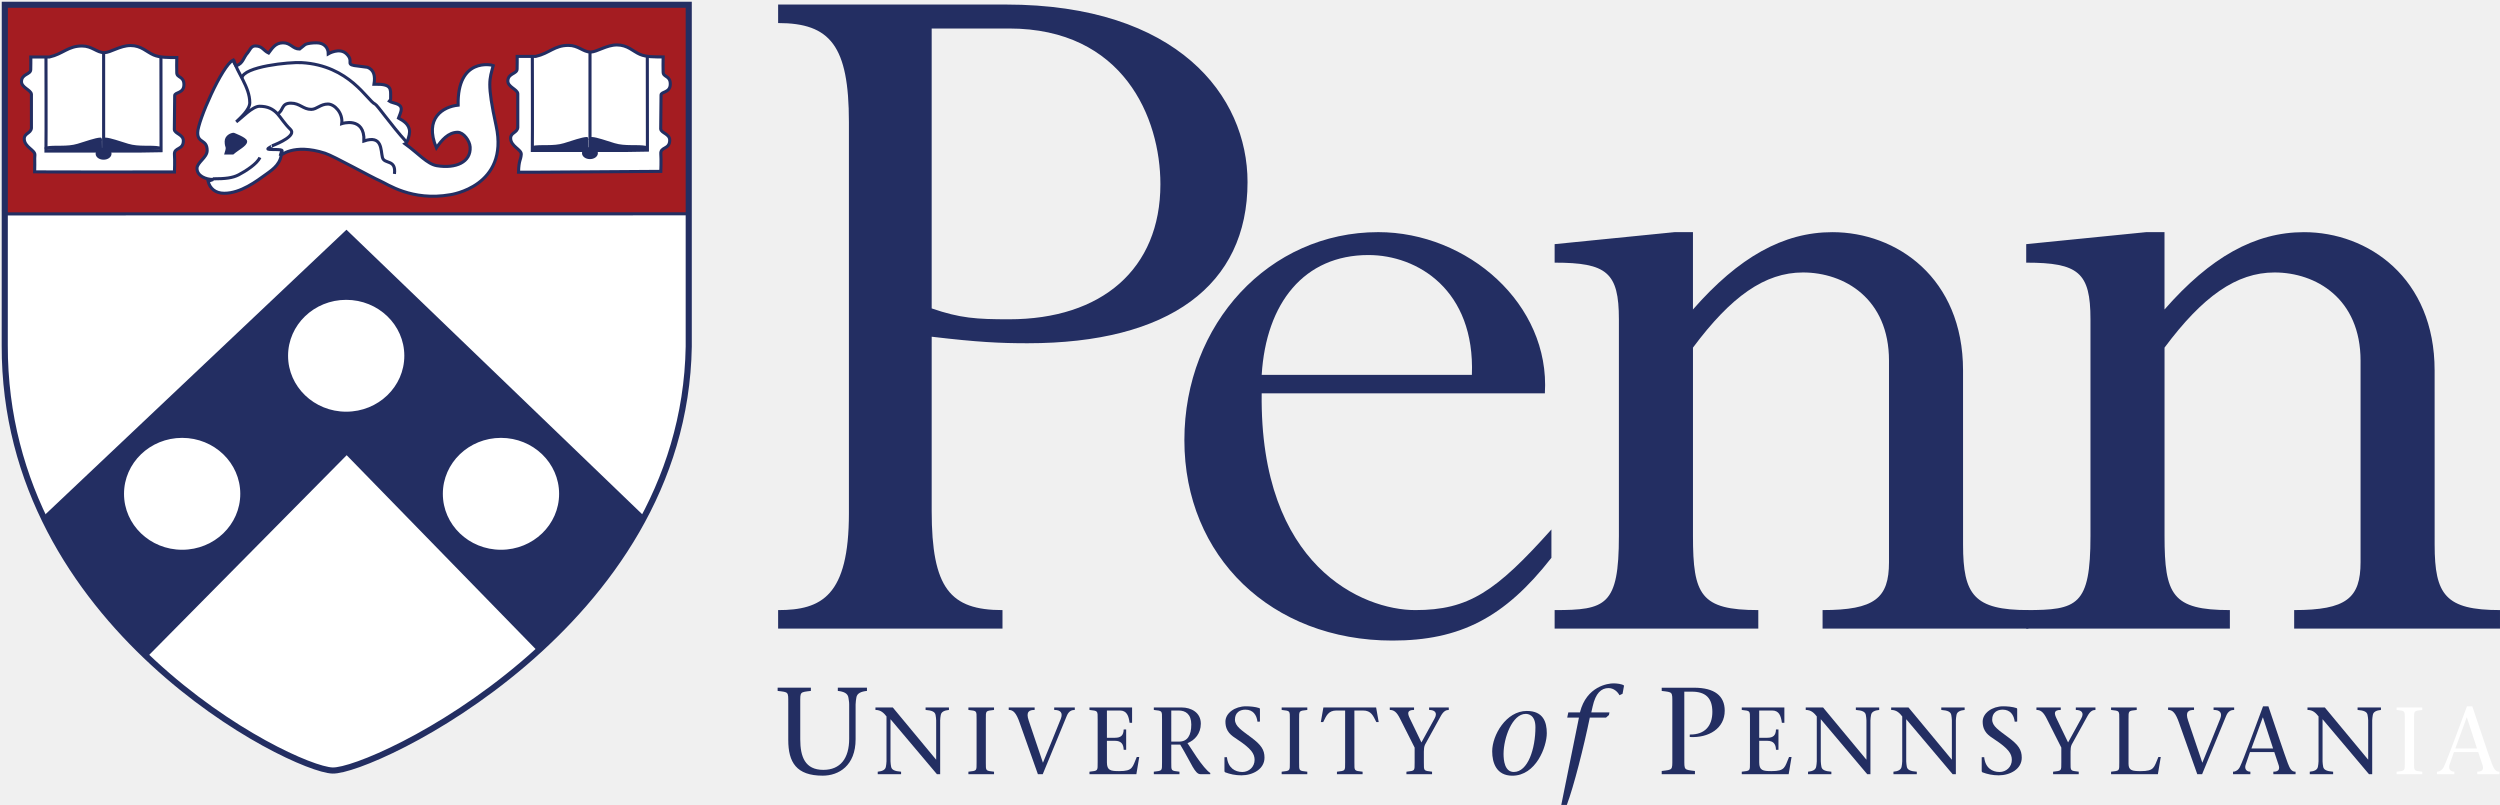
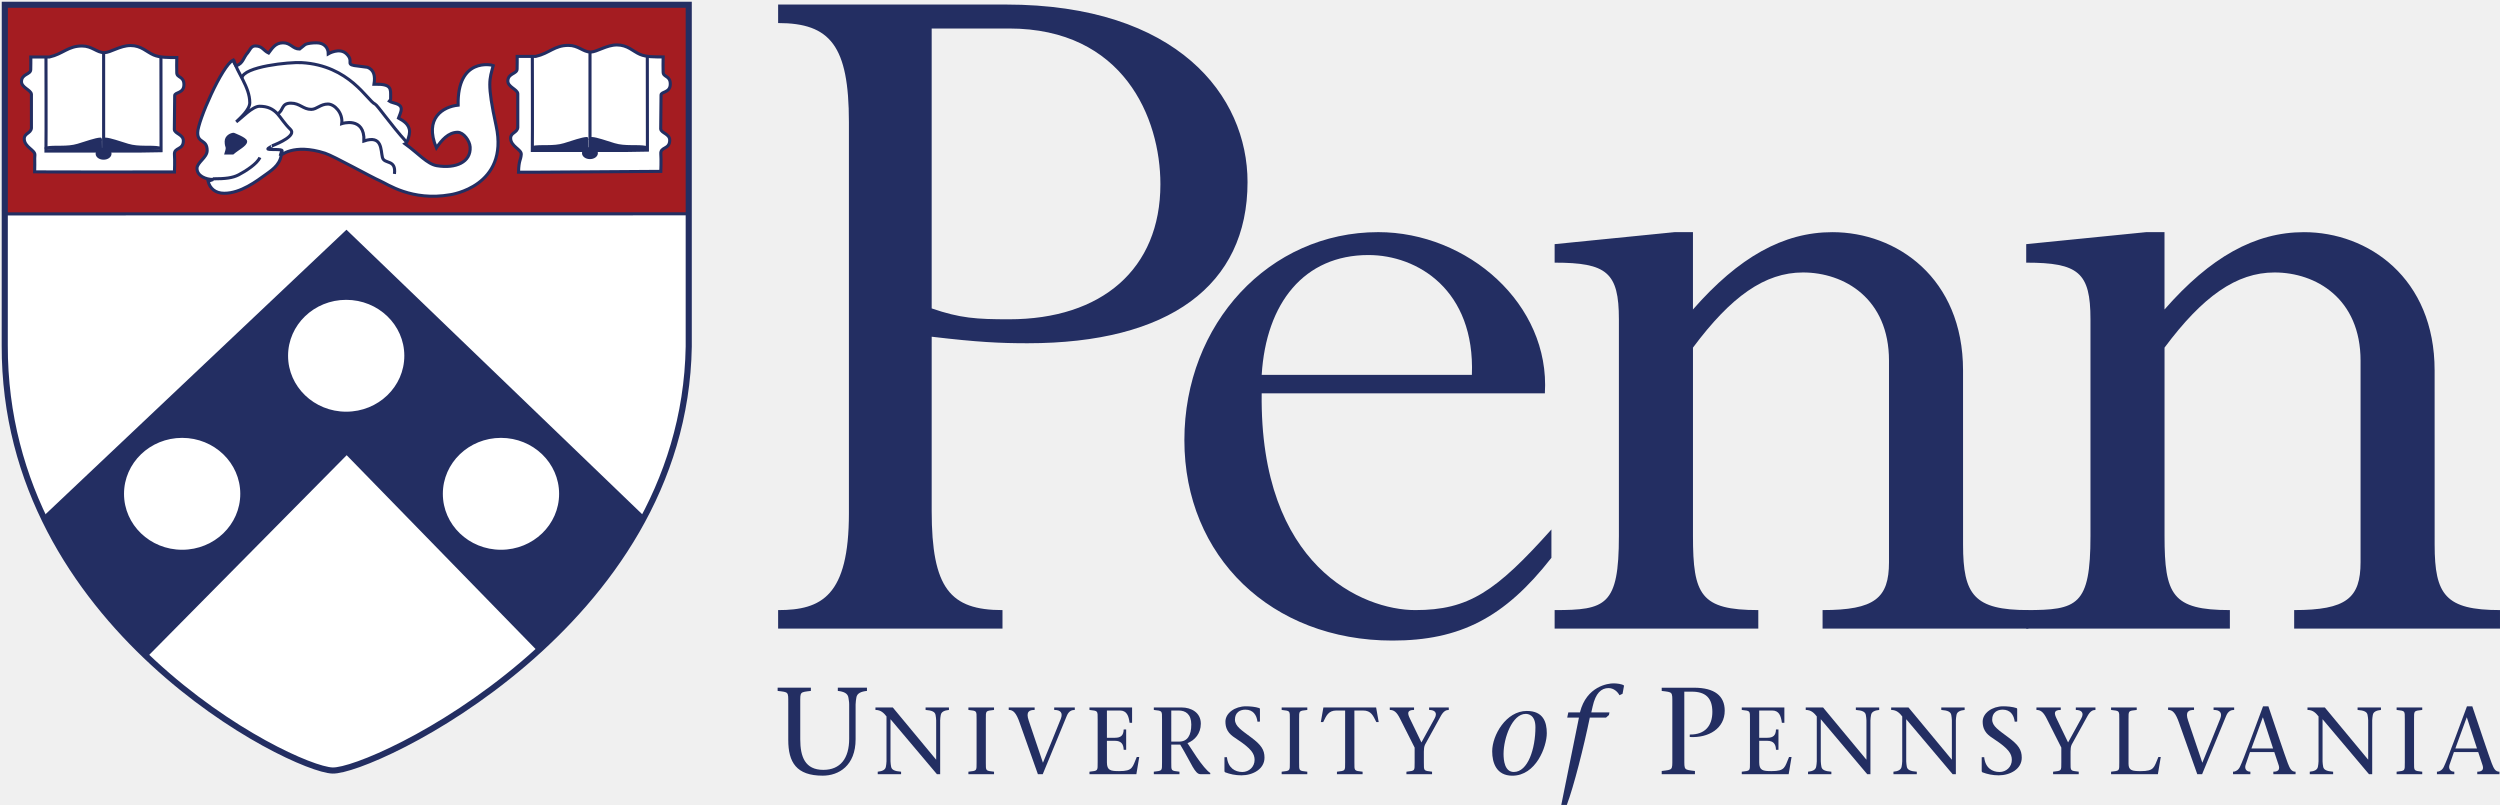
<svg xmlns="http://www.w3.org/2000/svg" version="1.1" baseProfile="tiny" id="svg3399" x="0px" y="0px" width="388.243px" height="125.008px" viewBox="0 0 388.243 125.008" xml:space="preserve">
  <path id="path3011" fill="#232E62" d="M144.688,47.895c4.397,1.521,6.935,1.69,12.01,1.69  c14.376,0,23.51-7.78,23.51-20.973c0-10.317-5.751-24.186-23.51-24.186h-12.01V47.895z M144.688,79.354  c0,12.008,2.875,15.393,10.995,15.393v2.877H120.84v-2.877c6.766,0,10.994-2.199,10.994-15.055V18.972  c0-11.84-2.875-15.392-10.994-15.392V0.705h35.349c26.725,0,37.55,14.207,37.55,27.569c0,16.068-12.178,25.032-34.167,25.032  c-4.228,0-7.779-0.169-14.883-1.015" />
  <path id="path3013" fill="#232E62" d="M228.579,58.211c0.51-13.192-8.455-18.604-16.064-18.604  c-9.979,0-15.898,7.442-16.576,18.604H228.579L228.579,58.211z M195.936,61.087c-0.337,26.894,15.73,33.658,23.85,33.658  c8.289,0,12.517-2.873,21.145-12.519v4.398c-7.271,9.305-14.209,12.854-24.694,12.854c-18.774,0-32.306-13.022-32.306-31.121  s13.191-32.307,30.104-32.307c13.871,0,26.729,11.163,25.879,25.033" />
  <path id="path3015" fill="#232E62" d="M304.859,84.596c0,7.78,1.694,10.148,10.147,10.148v2.877  h-31.965v-2.877c8.117,0,10.314-1.859,10.314-7.441V56.012c0-9.64-6.938-13.699-13.359-13.699c-5.92,0-11.164,3.72-17.082,11.67  v29.262c0,9.132,1.183,11.5,10.146,11.5v2.877H241.43v-2.877c7.949,0,9.98-0.679,9.98-11.5v-33.66c0-7.272-1.863-8.795-9.98-8.795  v-2.875l18.604-1.861h2.877v12.009c7.104-8.119,14.039-12.009,21.648-12.009c9.98,0,20.296,7.104,20.296,21.48" />
  <path id="path3017" fill="#232E62" d="M378.094,84.596c0,7.78,1.691,10.148,10.148,10.148v2.877  h-31.965v-2.877c8.113,0,10.311-1.859,10.311-7.441V56.012c0-9.64-6.934-13.699-13.355-13.699c-5.926,0-11.164,3.72-17.086,11.67  v29.262c0,9.132,1.188,11.5,10.146,11.5v2.877h-31.629v-2.877c7.947,0,9.98-0.679,9.98-11.5v-33.66c0-7.272-1.859-8.795-9.98-8.795  v-2.875l18.605-1.861h2.873v12.009c7.105-8.119,14.041-12.009,21.65-12.009c9.98,0,20.297,7.104,20.297,21.48" />
  <path id="path3019" fill="#232E62" d="M124.277,114.82c0,2.685,0.729,4.738,3.588,4.738  c2.628,0,4.01-1.767,4.01-4.836v-5.334c0-0.402-0.077-0.729-0.116-1.037c-0.096-0.69-0.749-0.959-1.649-1.054v-0.5h4.528v0.5  c-0.921,0.095-1.555,0.361-1.65,1.054c-0.039,0.31-0.115,0.635-0.115,1.037v5.409c0,4.125-2.629,5.662-5.104,5.662  c-4.088,0-5.354-2.074-5.354-5.545v-5.72c0-1.784,0.077-1.688-1.65-1.897v-0.5h5.162v0.5c-1.727,0.211-1.65,0.113-1.65,1.897" />
  <path id="path3021" fill="#232E62" d="M145.502,120.229c-2.354-2.779-4.797-5.695-7.209-8.539  v6.543c0,0.311,0.059,0.562,0.088,0.797c0.075,0.535,0.578,0.742,1.555,0.814v0.385h-3.627v-0.385  c0.711-0.072,1.2-0.279,1.273-0.814c0.03-0.234,0.089-0.486,0.089-0.797v-6.975c-0.415-0.531-0.874-1.006-1.717-1.006v-0.386h2.694  c2.206,2.679,4.501,5.403,6.707,8.084h0.029v-6.085c0-0.311-0.06-0.562-0.089-0.799c-0.074-0.535-0.578-0.74-1.555-0.814v-0.386  h3.628v0.386c-0.696,0.074-1.201,0.279-1.274,0.814c-0.03,0.234-0.089,0.488-0.089,0.799v8.363" />
  <path id="path3023" fill="#232E62" d="M153.097,118.379c0,1.376-0.058,1.303,1.274,1.465v0.385  h-3.982v-0.385c1.333-0.162,1.272-0.088,1.272-1.465v-6.662c0-1.377,0.06-1.303-1.272-1.465v-0.386h3.982v0.386  c-1.332,0.162-1.274,0.088-1.274,1.465" />
  <path id="path3025" fill="#232E62" d="M160.678,110.252c-0.813,0-1.407,0.236-0.919,1.656  c0.578,1.748,1.438,4.293,2.207,6.545c0.948-2.266,1.85-4.545,2.769-6.811c0.37-0.934-0.015-1.393-1.022-1.393v-0.386h3.198v0.386  c-0.43,0-0.918,0.146-1.229,0.891c-1.245,3.031-2.502,6.055-3.745,9.088h-0.756c-0.902-2.561-1.91-5.418-2.812-7.937  c-0.547-1.583-1.006-2.042-1.717-2.042v-0.386h4.026" />
  <path id="path3027" fill="#232E62" d="M169.191,119.844c1.332-0.162,1.273-0.089,1.273-1.465  v-6.662c0-1.377,0.059-1.303-1.273-1.465v-0.386h6.618v2.386h-0.385c-0.147-1.098-0.444-1.912-1.511-1.912h-2.012v4.234h1.243  c0.933,0,1.333-0.369,1.361-1.289h0.385v3.154h-0.385c-0.029-0.873-0.37-1.394-1.361-1.394h-1.243v3.349  c0,1.258,0.578,1.358,1.91,1.358c2.146,0,2.043-0.604,2.724-2.188h0.385l-0.445,2.664h-7.283" />
  <path id="path3029" fill="#232E62" d="M181.894,115.168h1.229c1.289,0,1.881-0.977,1.881-2.65  c0-1.615-0.889-2.178-1.97-2.178h-1.139L181.894,115.168L181.894,115.168z M179.184,109.867h4.309c1.495,0,2.991,0.785,2.991,2.517  c0,1.525-0.933,2.576-2.072,3.021l1.451,2.204c0.74,1.08,1.569,2.117,2.087,2.43v0.189h-1.524c-0.875,0-1.348-1.612-3.14-4.59  h-1.391v2.739c0,1.376-0.06,1.304,1.272,1.465v0.386h-3.982v-0.386c1.333-0.161,1.274-0.088,1.274-1.465v-6.662  c0-1.377,0.059-1.303-1.274-1.465" />
  <path id="path3031" fill="#232E62" d="M195.279,112.072c-0.12-1.034-0.683-1.865-1.866-1.865  c-0.86,0-1.629,0.445-1.629,1.54c0,1.037,1.037,1.659,2.519,2.771c1.566,1.168,2.07,1.924,2.07,3.153  c0,1.761-1.806,2.736-3.583,2.736c-0.946,0-1.761-0.179-2.53-0.472c-0.06-0.03-0.105-0.093-0.105-0.209v-2.131h0.386  c0.162,1.644,1.243,2.293,2.384,2.293c1.051,0,1.91-0.8,1.91-1.88c0-0.963-0.518-1.748-2.738-3.213  c-0.8-0.535-1.791-1.11-1.791-2.728c0-1.329,1.48-2.381,3.182-2.381c0.636,0,1.481,0.074,2.072,0.278  c0.089,0.031,0.104,0.089,0.104,0.163v1.939" />
  <path id="path3033" fill="#232E62" d="M201.749,118.379c0,1.376-0.06,1.303,1.271,1.465v0.385  h-3.982v-0.385c1.334-0.162,1.273-0.088,1.273-1.465v-6.662c0-1.377,0.061-1.303-1.273-1.465v-0.386h3.982v0.386  c-1.331,0.162-1.271,0.088-1.271,1.465" />
  <path id="path3035" fill="#232E62" d="M210.334,118.379c0,1.376-0.061,1.303,1.273,1.465v0.385  h-3.984v-0.385c1.334-0.162,1.272-0.088,1.272-1.465v-8.039h-1.331c-1.289,0-1.586,0.814-2.072,1.791h-0.371l0.398-2.265h8.188  l0.4,2.265h-0.371c-0.488-0.977-0.785-1.791-2.074-1.791h-1.33" />
  <path id="path3037" fill="#232E62" d="M218.418,119.844c1.33-0.162,1.271-0.089,1.271-1.465V116.1  l-2.279-4.518c-0.488-0.962-0.902-1.33-1.582-1.33v-0.386h3.771v0.386c-1.123,0-1.021,0.562-0.65,1.33l1.795,3.717l2.041-3.717  c0.504-0.902,0.027-1.33-0.848-1.33v-0.386h3.053v0.386c-0.414,0-0.812,0.191-1.215,0.902l-2.471,4.484  c-0.148,0.297-0.182,0.711-0.182,1.081v1.657c0,1.376-0.057,1.303,1.273,1.465v0.387h-3.982" />
  <path id="path3039" fill="#232E62" d="M238.448,112.939c0-1.996-1.207-2.073-1.514-2.073  c-2.074,0-3.436,3.723-3.436,6.219c0,0.998,0.174,2.8,1.594,2.8C237.282,119.884,238.448,116.275,238.448,112.939z M231.733,116.682  c0-2.514,2.168-6.273,5.372-6.273c2.556,0,3.108,1.729,3.108,3.451c0,2.111-1.688,6.604-5.354,6.604  C232.405,120.461,231.733,118.484,231.733,116.682" />
  <path id="path3041" fill="#232E62" d="M249.866,111.041l-0.459,0.402h-2.515  c-0.94,4.563-2.476,10.647-3.567,13.563h-0.865l2.746-13.563h-1.822l0.172-0.808h1.805c1.018-4.087,4.395-4.51,5.199-4.51  c0.439,0,1.359,0.077,1.65,0.347l-0.231,1.267l-0.479,0.229c-0.269-0.517-0.883-1.112-1.688-1.112c-1.15,0-2.016,0.789-2.479,2.858  l-0.209,0.922h2.819" />
  <path id="path3043" fill="#232E62" d="M261.571,117.833c0,1.783-0.076,1.688,1.648,1.899v0.496  h-5.16v-0.496c1.727-0.211,1.65-0.116,1.65-1.899v-8.635c0-1.785,0.076-1.688-1.65-1.898v-0.5h5.025c3.186,0,4.76,1.265,4.76,3.57  c0,2.762-2.494,4.259-5.43,4.084v-0.384c2.397,0.037,3.51-1.397,3.51-3.51c0-2.15-1.033-3.147-3.186-3.147h-1.17" />
  <path id="path3045" fill="#232E62" d="M270.491,119.844c1.334-0.162,1.273-0.089,1.273-1.465  v-6.662c0-1.377,0.061-1.303-1.273-1.465v-0.386h6.617v2.386h-0.387c-0.146-1.098-0.441-1.912-1.508-1.912H273.2v4.234h1.243  c0.933,0,1.334-0.369,1.362-1.289h0.385v3.154h-0.385c-0.028-0.873-0.371-1.394-1.362-1.394H273.2v3.349  c0,1.258,0.578,1.358,1.908,1.358c2.148,0,2.045-0.604,2.725-2.188h0.389l-0.446,2.664h-7.282" />
  <path id="path3047" fill="#232E62" d="M289.973,120.229c-2.354-2.779-4.795-5.695-7.21-8.539  v6.543c0,0.311,0.06,0.562,0.089,0.797c0.074,0.535,0.576,0.742,1.554,0.814v0.385h-3.624v-0.385  c0.707-0.072,1.196-0.279,1.271-0.814c0.029-0.234,0.088-0.486,0.088-0.797v-6.975c-0.414-0.531-0.87-1.006-1.717-1.006v-0.386  h2.693c2.209,2.679,4.502,5.403,6.707,8.084h0.03v-6.085c0-0.311-0.062-0.562-0.089-0.799c-0.073-0.535-0.576-0.74-1.557-0.814  v-0.386h3.627v0.386c-0.692,0.074-1.198,0.279-1.271,0.814c-0.03,0.234-0.091,0.488-0.091,0.799v8.363" />
  <path id="path3049" fill="#232E62" d="M303.239,120.229c-2.354-2.779-4.796-5.695-7.209-8.539  v6.543c0,0.311,0.061,0.562,0.088,0.797c0.074,0.535,0.578,0.742,1.555,0.814v0.385h-3.625v-0.385  c0.707-0.072,1.195-0.279,1.271-0.814c0.033-0.234,0.092-0.486,0.092-0.797v-6.975c-0.414-0.531-0.873-1.006-1.719-1.006v-0.386  h2.691c2.209,2.679,4.503,5.403,6.707,8.084h0.031v-6.085c0-0.311-0.061-0.562-0.088-0.799c-0.074-0.535-0.578-0.74-1.558-0.814  v-0.386h3.628v0.386c-0.693,0.074-1.2,0.279-1.271,0.814c-0.031,0.234-0.092,0.488-0.092,0.799v8.363" />
  <path id="path3051" fill="#232E62" d="M312.875,112.072c-0.115-1.034-0.68-1.865-1.863-1.865  c-0.857,0-1.631,0.445-1.631,1.54c0,1.037,1.037,1.659,2.518,2.771c1.57,1.168,2.074,1.924,2.074,3.153  c0,1.761-1.805,2.736-3.582,2.736c-0.949,0-1.762-0.179-2.533-0.472c-0.059-0.03-0.104-0.093-0.104-0.209v-2.131h0.387  c0.162,1.644,1.24,2.293,2.383,2.293c1.049,0,1.908-0.8,1.908-1.88c0-0.963-0.516-1.748-2.738-3.213  c-0.801-0.535-1.791-1.11-1.791-2.728c0-1.329,1.479-2.381,3.182-2.381c0.639,0,1.482,0.074,2.074,0.278  c0.09,0.031,0.104,0.089,0.104,0.163v1.939" />
  <path id="path3053" fill="#232E62" d="M318.842,119.844c1.334-0.162,1.275-0.089,1.275-1.465  V116.1l-2.279-4.518c-0.488-0.962-0.904-1.33-1.586-1.33v-0.386h3.777v0.386c-1.127,0-1.023,0.562-0.652,1.33l1.791,3.717  l2.041-3.717c0.504-0.902,0.033-1.33-0.842-1.33v-0.386h3.051v0.386c-0.416,0-0.816,0.191-1.213,0.902l-2.479,4.484  c-0.145,0.297-0.176,0.711-0.176,1.081v1.657c0,1.376-0.061,1.303,1.271,1.465v0.387h-3.982" />
  <path id="path3055" fill="#232E62" d="M327.844,119.844c1.334-0.162,1.275-0.089,1.275-1.465  v-6.662c0-1.377,0.059-1.303-1.275-1.465v-0.386h3.984v0.386c-1.334,0.162-1.273,0.088-1.273,1.465v6.898  c0,1.037,0.578,1.14,1.895,1.14c2.148,0,2.059-0.604,2.738-2.19h0.371l-0.445,2.664h-7.27" />
  <path id="path3057" fill="#232E62" d="M340.727,110.252c-0.814,0-1.408,0.236-0.92,1.656  c0.58,1.748,1.438,4.293,2.209,6.545c0.943-2.266,1.852-4.545,2.766-6.811c0.371-0.934-0.012-1.393-1.021-1.393v-0.386h3.199v0.386  c-0.428,0-0.92,0.146-1.229,0.891c-1.246,3.031-2.502,6.055-3.748,9.088h-0.754c-0.902-2.561-1.91-5.418-2.812-7.937  c-0.549-1.583-1.006-2.042-1.717-2.042v-0.386h4.027" />
  <path id="path3059" fill="#232E62" d="M353.002,116.232l-1.572-4.812h-0.029l-1.762,4.812H353.002  z M349.415,116.796l-0.678,1.981c-0.195,0.578,0.088,1.064,0.738,1.064v0.387h-2.691v-0.387c0.398,0,0.826-0.252,1.064-0.738  c0.637-1.305,2.367-6.146,3.596-9.414h0.832c1.006,2.977,2.516,7.535,3.02,8.852c0.326,0.832,0.562,1.303,1.199,1.303v0.385h-3.451  v-0.385c0.939,0,1.023-0.488,0.785-1.14l-0.637-1.908" />
  <path id="path3061" fill="#232E62" d="M367.895,120.229c-2.354-2.779-4.799-5.695-7.209-8.539  v6.543c0,0.311,0.057,0.562,0.088,0.797c0.074,0.535,0.576,0.742,1.555,0.814v0.385H358.7v-0.385  c0.711-0.072,1.199-0.279,1.273-0.814c0.029-0.234,0.09-0.486,0.09-0.797v-6.975c-0.414-0.531-0.875-1.006-1.717-1.006v-0.386h2.693  c2.205,2.679,4.502,5.403,6.707,8.084h0.027v-6.085c0-0.311-0.061-0.562-0.092-0.799c-0.07-0.535-0.572-0.74-1.555-0.814v-0.386  h3.629v0.386c-0.693,0.074-1.201,0.279-1.27,0.814c-0.029,0.234-0.09,0.488-0.09,0.799v8.363" />
-   <path id="path3063" fill="#FFFFFF" d="M374.895,118.379c0,1.376-0.057,1.303,1.273,1.465v0.385  h-3.98v-0.385c1.33-0.162,1.273-0.088,1.273-1.465v-6.662c0-1.377,0.057-1.303-1.273-1.465v-0.386h3.98v0.386  c-1.33,0.162-1.273,0.088-1.273,1.465" />
-   <path id="path3065" fill="#FFFFFF" d="M384.668,116.232l-1.568-4.812h-0.033l-1.758,4.812H384.668  z M381.086,116.796l-0.684,1.981c-0.191,0.578,0.09,1.064,0.744,1.064v0.387h-2.697v-0.387c0.395,0,0.828-0.252,1.062-0.738  c0.639-1.305,2.369-6.146,3.602-9.414h0.828c1.008,2.977,2.518,7.535,3.02,8.852c0.326,0.832,0.562,1.303,1.199,1.303v0.385h-3.449  v-0.385c0.932,0,1.021-0.488,0.781-1.14l-0.633-1.908" />
+   <path id="path3063" fill="#232E62" d="M374.895,118.379c0,1.376-0.057,1.303,1.273,1.465v0.385  h-3.98v-0.385c1.33-0.162,1.273-0.088,1.273-1.465v-6.662c0-1.377,0.057-1.303-1.273-1.465v-0.386h3.98v0.386  c-1.33,0.162-1.273,0.088-1.273,1.465" />
+   <path id="path3065" fill="#232E62" d="M384.668,116.232l-1.568-4.812h-0.033l-1.758,4.812H384.668  z M381.086,116.796l-0.684,1.981c-0.191,0.578,0.09,1.064,0.744,1.064v0.387h-2.697v-0.387c0.395,0,0.828-0.252,1.062-0.738  c0.639-1.305,2.369-6.146,3.602-9.414h0.828c1.008,2.977,2.518,7.535,3.02,8.852c0.326,0.832,0.562,1.303,1.199,1.303v0.385h-3.449  v-0.385c0.932,0,1.021-0.488,0.781-1.14l-0.633-1.908" />
  <path id="path3067" fill="#FFFFFF" d="M0.782,0.731h106.213c0,0,0,52.177,0,53.097  c-0.719,43.281-49.222,66.029-55.323,65.82C45.326,119.432,0.638,97.17,0.771,53.602C0.772,52.82,0.782,0.731,0.782,0.731" />
  <path id="path3069" fill="#A41C21" d="M0.771,33C0.926,33.153,0.778,0.74,0.778,0.74h106.135  c0,0,0,17.384,0,32.261" />
  <path id="path3071" fill="none" stroke="#A41C21" stroke-width="0.479" stroke-miterlimit="3.864" d="  M0.771,33C0.926,33.153,0.778,0.74,0.778,0.74h106.135c0,0,0,17.384,0,32.261L0.771,33L0.771,33z" />
  <path id="path3073" fill="#232E62" d="M6.718,80.229c4.083,8.58,9.13,15.49,16.215,21.369  L53.838,70.35l29.749,30.516c6.132-5.607,12.105-12.398,16.385-20.441L53.803,36.005L6.93,80.318" />
  <path id="path3075" fill="none" stroke="#232E62" stroke-width="0.479" stroke-miterlimit="3.864" d="  M6.718,80.229c4.083,8.58,9.13,15.49,16.215,21.369L53.838,70.35l29.749,30.516c6.132-5.607,12.105-12.398,16.385-20.441  L53.803,36.005L6.93,80.318L6.718,80.229z" />
  <path id="path3077" fill="none" stroke="#232E62" stroke-width="0.479" stroke-miterlimit="3.864" d="  M0.771,33.219l106.136-0.014" />
  <path id="path3079" fill="#FFFFFF" d="M80.32,8.756h2.889c2.117-0.483,2.889-1.711,5.06-1.711  c1.562,0,2.298,1.038,3.446,1.038c0.969,0,2.459-1.106,4.091-1.106c1.669,0,2.495,1.003,3.59,1.469  c0.969,0.415,2.242,0.393,3.588,0.393c-0.037,0.968,0,1.543,0,2.355c0,0.83,1.112,0.501,1.112,1.85c0,1.417-1.437,1.141-1.437,1.711  l-0.053,5.271c0.072,0.657,1.4,0.744,1.4,1.746c0,1.487-1.479,0.972-1.382,2.144c0.071,0.864,0,2.696,0,2.696  c-2.853,0-21.203,0.168-22.101,0.133c0.054-1.953,0.358-1.836,0.425-2.778c0.054-0.76-1.65-1.228-1.65-2.506  c0-0.882,1.022-0.83,1.111-1.66v-5.254c-0.053-0.691-1.596-1.037-1.543-2.021c0.064-1.179,1.437-1.029,1.437-1.816  C80.302,10.365,80.338,9.085,80.32,8.756" />
  <path id="path3081" fill="none" stroke="#232E62" stroke-width="0.479" stroke-miterlimit="3.864" d="  M80.32,8.756h2.889c2.117-0.483,2.889-1.711,5.06-1.711c1.562,0,2.298,1.038,3.446,1.038c0.969,0,2.459-1.106,4.091-1.106  c1.669,0,2.495,1.003,3.59,1.469c0.969,0.415,2.242,0.393,3.588,0.393c-0.037,0.968,0,1.543,0,2.355c0,0.83,1.112,0.501,1.112,1.85  c0,1.417-1.437,1.141-1.437,1.711l-0.053,5.271c0.072,0.657,1.4,0.744,1.4,1.746c0,1.487-1.479,0.972-1.382,2.144  c0.071,0.864,0,2.696,0,2.696c-2.853,0-21.203,0.168-22.101,0.133c0.054-1.953,0.358-1.836,0.425-2.778  c0.054-0.76-1.65-1.228-1.65-2.506c0-0.882,1.022-0.83,1.111-1.66v-5.254c-0.053-0.691-1.596-1.037-1.543-2.021  c0.064-1.179,1.437-1.029,1.437-1.816C80.302,10.365,80.338,9.085,80.32,8.756L80.32,8.756z" />
  <path id="path3083" fill="none" stroke="#232E62" stroke-width="0.479" stroke-miterlimit="3.864" d="  M82.671,8.844c0,0,0.036,11.753,0,14.519c0,0,17.119,0.035,17.872-0.035c0-3.129-0.017-14.572-0.017-14.572" />
  <path id="path3085" fill="none" stroke="#232E62" stroke-width="0.479" stroke-miterlimit="3.864" d="  M91.625,8.117v15.28" />
  <path id="path3087" fill="#232E62" d="M91.895,21.513c0.753,0.035,2.137,0.543,3.481,0.951  c1.74,0.527,3.585,0.158,4.951,0.432c0.431,0.087-8.433,0.156-8.433,0.156C91.93,21.34,91.895,21.513,91.895,21.513" />
  <path id="path3089" fill="none" stroke="#232E62" stroke-width="0.479" stroke-miterlimit="3.864" d="  M91.895,21.513c0.753,0.035,2.137,0.543,3.481,0.951c1.74,0.527,3.585,0.158,4.951,0.432c0.431,0.087-8.433,0.156-8.433,0.156  C91.93,21.34,91.895,21.513,91.895,21.513L91.895,21.513z" />
  <path id="path3091" fill="#232E62" d="M90.62,23.778c0-0.382,0.446-0.692,0.996-0.692  c0.551,0,0.996,0.31,0.996,0.692c0,0.381-0.445,0.691-0.996,0.691C91.066,24.469,90.62,24.159,90.62,23.778" />
  <path id="path3093" fill="none" stroke="#232E62" stroke-width="0.479" stroke-miterlimit="3.864" d="  M90.62,23.778c0-0.382,0.446-0.692,0.996-0.692c0.551,0,0.996,0.31,0.996,0.692c0,0.381-0.445,0.691-0.996,0.691  C91.066,24.469,90.62,24.159,90.62,23.778z" />
  <path id="path3095" fill="#232E62" d="M91.127,21.513c-0.753,0.035-2.137,0.543-3.481,0.951  c-1.74,0.527-3.586,0.158-4.952,0.432c-0.431,0.087,8.433,0.156,8.433,0.156C91.091,21.34,91.127,21.513,91.127,21.513" />
  <path id="path3097" fill="none" stroke="#232E62" stroke-width="0.479" stroke-miterlimit="3.864" d="  M91.127,21.513c-0.753,0.035-2.137,0.543-3.481,0.951c-1.74,0.527-3.586,0.158-4.952,0.432c-0.431,0.087,8.433,0.156,8.433,0.156  C91.091,21.34,91.127,21.513,91.127,21.513L91.127,21.513z" />
  <path id="path3099" fill="#FFFFFF" d="M32.312,28.149c0.287,1.124,1.13,1.867,2.512,1.867  c2.566,0,5.042-1.902,6.531-2.973c1.167-0.83,2.369-1.711,2.369-3.526l-0.215,0.691c0,0,2.01-2.004,6.962-0.415  c1.376,0.442,7.268,3.75,8.542,4.287c1.095,0.467,4.932,3.219,10.928,2.158c0,0,9.155-1.26,7.109-10.688  c-1.462-6.738-1.008-7.217-0.452-9.377C76.384,10.07,71,8.86,71.145,16.327c-2.334,0.242-5.312,2.004-3.375,6.638  c0.79-1.176,1.848-2.42,3.302-2.42c0.915,0,1.879,1.315,1.938,2.282c0.144,2.351-2.225,3.388-5.167,2.904  c-1.492-0.245-2.866-1.898-4.923-3.386c0.359-0.173,0.688-1.384,0.688-1.868c0-1.193-1.023-1.746-1.722-2.144  c0.144-0.414,0.429-0.967,0.429-1.382c0-0.951-1.345-0.881-1.864-1.244c0.214-0.294,0.214-0.121,0.214-0.553  c0-1.383,0.215-2.144-2.584-2.074c0.233-1.366-0.054-2.248-1.005-2.628l-2.082-0.276c-1.292-0.242-0.003-0.672-1.196-1.821  c-1.063-1.026-2.814,0-2.814,0c0-0.951-0.656-1.706-1.804-1.706c-0.61,0-1.363,0.052-1.794,0.277l-0.861,0.691  c-1.077,0-1.346-0.968-2.584-0.968c-1.237,0-1.74,0.968-2.225,1.59c-0.843-0.398-0.951-1.106-2.082-1.106  c-0.664,0-0.86,0.708-1.148,1.037c-0.735,0.812-0.683,1.654-1.832,2.069l-0.427-0.751c-0.014-0.047-0.027-0.095-0.038-0.143  c-1.688,0.813-5.493,9.489-5.493,11.271c0,1.694,1.474,0.952,1.474,2.767c0,1.071-1.579,1.85-1.579,2.765  c0,1.158,1.345,1.728,2.512,1.728" />
  <path id="path3101" fill="none" stroke="#232E62" stroke-width="0.479" stroke-miterlimit="3.864" d="  M32.312,28.149c0.287,1.124,1.13,1.867,2.512,1.867c2.566,0,5.042-1.902,6.531-2.973c1.167-0.83,2.369-1.711,2.369-3.526  l-0.215,0.691c0,0,2.01-2.004,6.962-0.415c1.376,0.442,7.268,3.75,8.542,4.287c1.095,0.467,4.932,3.219,10.928,2.158  c0,0,9.155-1.26,7.109-10.688c-1.462-6.738-1.008-7.217-0.452-9.377C76.384,10.07,71,8.86,71.145,16.327  c-2.334,0.242-5.312,2.004-3.375,6.638c0.79-1.176,1.848-2.42,3.302-2.42c0.915,0,1.879,1.315,1.938,2.282  c0.144,2.351-2.225,3.388-5.167,2.904c-1.492-0.245-2.866-1.898-4.923-3.386c0.359-0.173,0.688-1.384,0.688-1.868  c0-1.193-1.023-1.746-1.722-2.144c0.144-0.414,0.429-0.967,0.429-1.382c0-0.951-1.345-0.881-1.864-1.244  c0.214-0.294,0.214-0.121,0.214-0.553c0-1.383,0.215-2.144-2.584-2.074c0.233-1.366-0.054-2.248-1.005-2.628l-2.082-0.276  c-1.292-0.242-0.003-0.672-1.196-1.821c-1.063-1.026-2.814,0-2.814,0c0-0.951-0.656-1.706-1.804-1.706  c-0.61,0-1.363,0.052-1.794,0.277l-0.861,0.691c-1.077,0-1.346-0.968-2.584-0.968c-1.237,0-1.74,0.968-2.225,1.59  c-0.843-0.398-0.951-1.106-2.082-1.106c-0.664,0-0.86,0.708-1.148,1.037c-0.735,0.812-0.683,1.654-1.832,2.069l-0.427-0.751  c-0.014-0.047-0.027-0.095-0.038-0.143c-1.688,0.813-5.493,9.489-5.493,11.271c0,1.694,1.474,0.952,1.474,2.767  c0,1.071-1.579,1.85-1.579,2.765c0,1.158,1.345,1.728,2.512,1.728L32.312,28.149L32.312,28.149z" />
  <path id="path3103" fill="#232E62" d="M36.277,20.86c0,0,1.867,0.718,1.867,1.106  c0,0.525-1.207,1.105-2.01,1.797h-1.005c0.359-1.175,0-0.747,0-1.797C35.129,21.178,35.962,20.86,36.277,20.86" />
  <path id="path3105" fill="none" stroke="#232E62" stroke-width="0.479" stroke-miterlimit="3.864" d="  M36.277,20.86c0,0,1.867,0.718,1.867,1.106c0,0.525-1.207,1.105-2.01,1.797h-1.005c0.359-1.175,0-0.747,0-1.797  C35.129,21.178,35.962,20.86,36.277,20.86z" />
  <path id="path3107" fill="none" stroke="#232E62" stroke-width="0.479" stroke-miterlimit="3.864" d="  M43.097,17.678c0.969-0.466,0.52-1.659,2.081-1.659c1.382,0,1.902,0.968,3.158,0.968c0.844,0,1.436-0.83,2.584-0.83  c1.022,0,2.369,1.383,2.154,3.042c0,0,3.588-1.176,3.445,2.696c2.871-0.968,2.584,1.4,2.871,2.558  c0.288,1.107,2.155,0.208,1.867,2.558" />
  <path id="path3109" fill="#FFFFFF" d="M4.789,8.85h2.889c2.117-0.484,2.889-1.711,5.061-1.711  c1.561,0,2.296,1.037,3.445,1.037c0.968,0,2.458-1.106,4.091-1.106c1.669,0,2.494,1.002,3.589,1.469  c0.969,0.415,2.243,0.394,3.589,0.394c-0.037,0.968,0,1.542,0,2.355c0,0.83,1.112,0.501,1.112,1.849  c0,1.417-1.435,1.141-1.435,1.711l-0.054,5.273c0.071,0.656,1.399,0.742,1.399,1.745c0,1.487-1.479,0.972-1.382,2.143  c0.072,0.865,0,2.696,0,2.696c-2.854,0-20.816,0.018-21.712-0.017c0.054-1.953-0.031-1.686,0.036-2.627  c0.053-0.76-1.651-1.227-1.651-2.506c0-0.881,1.023-0.83,1.112-1.659V14.64c-0.054-0.69-1.597-1.037-1.543-2.022  c0.064-1.177,1.436-1.027,1.436-1.814C4.771,10.458,4.807,9.179,4.789,8.85" />
  <path id="path3111" fill="none" stroke="#232E62" stroke-width="0.479" stroke-miterlimit="3.864" d="  M4.789,8.85h2.889c2.117-0.484,2.889-1.711,5.061-1.711c1.561,0,2.296,1.037,3.445,1.037c0.968,0,2.458-1.106,4.091-1.106  c1.669,0,2.494,1.002,3.589,1.469c0.969,0.415,2.243,0.394,3.589,0.394c-0.037,0.968,0,1.542,0,2.355  c0,0.83,1.112,0.501,1.112,1.849c0,1.417-1.435,1.141-1.435,1.711l-0.054,5.273c0.071,0.656,1.399,0.742,1.399,1.745  c0,1.487-1.479,0.972-1.382,2.143c0.072,0.865,0,2.696,0,2.696c-2.854,0-20.816,0.018-21.712-0.017  c0.054-1.953-0.031-1.686,0.036-2.627c0.053-0.76-1.651-1.227-1.651-2.506c0-0.881,1.023-0.83,1.112-1.659V14.64  c-0.054-0.69-1.597-1.037-1.543-2.022c0.064-1.177,1.436-1.027,1.436-1.814C4.771,10.458,4.807,9.179,4.789,8.85L4.789,8.85z" />
  <path id="path3113" fill="none" stroke="#232E62" stroke-width="0.479" stroke-miterlimit="3.864" d="  M7.139,8.937c0,0,0.036,11.754,0,14.519c0,0,17.12,0.035,17.873-0.035c0-3.129-0.019-14.571-0.019-14.571" />
  <path id="path3115" fill="none" stroke="#232E62" stroke-width="0.479" stroke-miterlimit="3.864" d="  M16.093,8.21v15.28" />
  <path id="path3117" fill="#232E62" d="M16.362,21.606c0.754,0.035,2.138,0.543,3.482,0.95  c1.74,0.528,3.586,0.158,4.952,0.432c0.432,0.086-8.434,0.156-8.434,0.156C16.398,21.434,16.362,21.606,16.362,21.606" />
  <path id="path3119" fill="none" stroke="#232E62" stroke-width="0.479" stroke-miterlimit="3.864" d="  M16.362,21.606c0.754,0.035,2.138,0.543,3.482,0.95c1.74,0.528,3.586,0.158,4.952,0.432c0.432,0.086-8.434,0.156-8.434,0.156  C16.398,21.434,16.362,21.606,16.362,21.606z" />
  <path id="path3121" fill="#232E62" d="M15.088,23.871c0-0.382,0.446-0.692,0.996-0.692  c0.551,0,0.996,0.31,0.996,0.692c0,0.381-0.445,0.691-0.996,0.691C15.534,24.562,15.088,24.252,15.088,23.871" />
  <path id="path3123" fill="none" stroke="#232E62" stroke-width="0.479" stroke-miterlimit="3.864" d="  M15.088,23.871c0-0.382,0.446-0.692,0.996-0.692c0.551,0,0.996,0.31,0.996,0.692c0,0.381-0.445,0.691-0.996,0.691  C15.534,24.562,15.088,24.252,15.088,23.871z" />
  <path id="path3125" fill="#232E62" d="M15.596,21.606c-0.753,0.035-2.137,0.543-3.48,0.95  c-1.741,0.528-3.586,0.158-4.953,0.432c-0.431,0.086,8.434,0.156,8.434,0.156C15.561,21.434,15.596,21.606,15.596,21.606" />
  <path id="path3127" fill="none" stroke="#232E62" stroke-width="0.479" stroke-miterlimit="3.864" d="  M15.596,21.606c-0.753,0.035-2.137,0.543-3.48,0.95c-1.741,0.528-3.586,0.158-4.953,0.432c-0.431,0.086,8.434,0.156,8.434,0.156  C15.561,21.434,15.596,21.606,15.596,21.606L15.596,21.606z" />
  <path id="path3129" fill="#FFFFFF" d="M19.02,76.691c0-4.932,4.148-8.931,9.267-8.931  c5.118,0,9.267,3.999,9.267,8.931c0,4.931-4.149,8.925-9.267,8.925C23.168,85.616,19.02,81.622,19.02,76.691" />
  <path id="path3131" fill="none" stroke="#232E62" stroke-width="0.479" stroke-miterlimit="3.864" d="  M19.02,76.691c0-4.932,4.148-8.931,9.267-8.931c5.118,0,9.267,3.999,9.267,8.931c0,4.931-4.149,8.925-9.267,8.925  C23.168,85.616,19.02,81.622,19.02,76.691L19.02,76.691z" />
  <path id="path3133" fill="#FFFFFF" d="M44.497,55.25c0-4.93,4.149-8.926,9.266-8.926  c5.118,0,9.266,3.996,9.266,8.926c0,4.931-4.148,8.924-9.266,8.924C48.646,64.174,44.497,60.181,44.497,55.25" />
  <path id="path3135" fill="none" stroke="#232E62" stroke-width="0.479" stroke-miterlimit="3.864" d="  M44.497,55.25c0-4.93,4.149-8.926,9.266-8.926c5.118,0,9.266,3.996,9.266,8.926c0,4.931-4.148,8.924-9.266,8.924  C48.646,64.174,44.497,60.181,44.497,55.25z" />
  <path id="path3137" fill="#FFFFFF" d="M68.533,76.691c0-4.932,4.149-8.931,9.268-8.931  c5.118,0,9.267,3.999,9.267,8.931c0,4.931-4.149,8.925-9.267,8.925C72.682,85.616,68.533,81.622,68.533,76.691" />
  <path id="path3139" fill="none" stroke="#232E62" stroke-width="0.479" stroke-miterlimit="3.864" d="  M68.533,76.691c0-4.932,4.149-8.931,9.268-8.931c5.118,0,9.267,3.999,9.267,8.931c0,4.931-4.149,8.925-9.267,8.925  C72.682,85.616,68.533,81.622,68.533,76.691z" />
  <path id="path3141" fill="none" stroke="#232E62" stroke-width="0.479" stroke-miterlimit="3.864" d="  M63.058,21.976c-2.368-2.606-4.457-5.667-4.817-5.819c-1.166-0.484-3.947-6.015-11.412-6.43c-1.895-0.106-9.034,0.587-9.279,2.415" />
  <path id="path3143" fill="none" stroke="#232E62" stroke-width="0.479" stroke-miterlimit="3.864" d="  M43.771,23.986c0.028-0.179,0.043-0.369,0.043-0.57c0-0.296-1.75-0.128-2.166-0.252c-0.287-0.086,0.77-0.508,0.586-0.508  c1.077-0.415,3.835-1.629,2.872-2.558c-0.934-0.899-1.49-1.85-2.01-2.42c-0.7-0.76-1.526-1.175-2.8-1.175  c-1.095,0-2.869,1.899-3.604,2.418c0.539-0.52,2.097-1.866,2.097-2.972c0-2.489-1.991-4.65-2.512-6.706" />
  <path id="path3145" fill="none" stroke="#232E62" stroke-width="0.479" stroke-miterlimit="3.864" d="  M33.041,27.772c1.973,0,3.085-0.138,4.02-0.622c1.022-0.536,2.871-1.694,3.302-2.696" />
  <path id="path3147" fill="none" stroke="#232E62" stroke-width="0.95" stroke-miterlimit="3.864" d="  M0.748,0.74h106.211c0,0,0,52.178,0,53.098c-0.718,43.28-49.22,66.03-55.321,65.821c-6.345-0.218-51.034-22.478-50.901-66.046  C0.738,52.829,0.748,0.74,0.748,0.74L0.748,0.74z" />
</svg>
